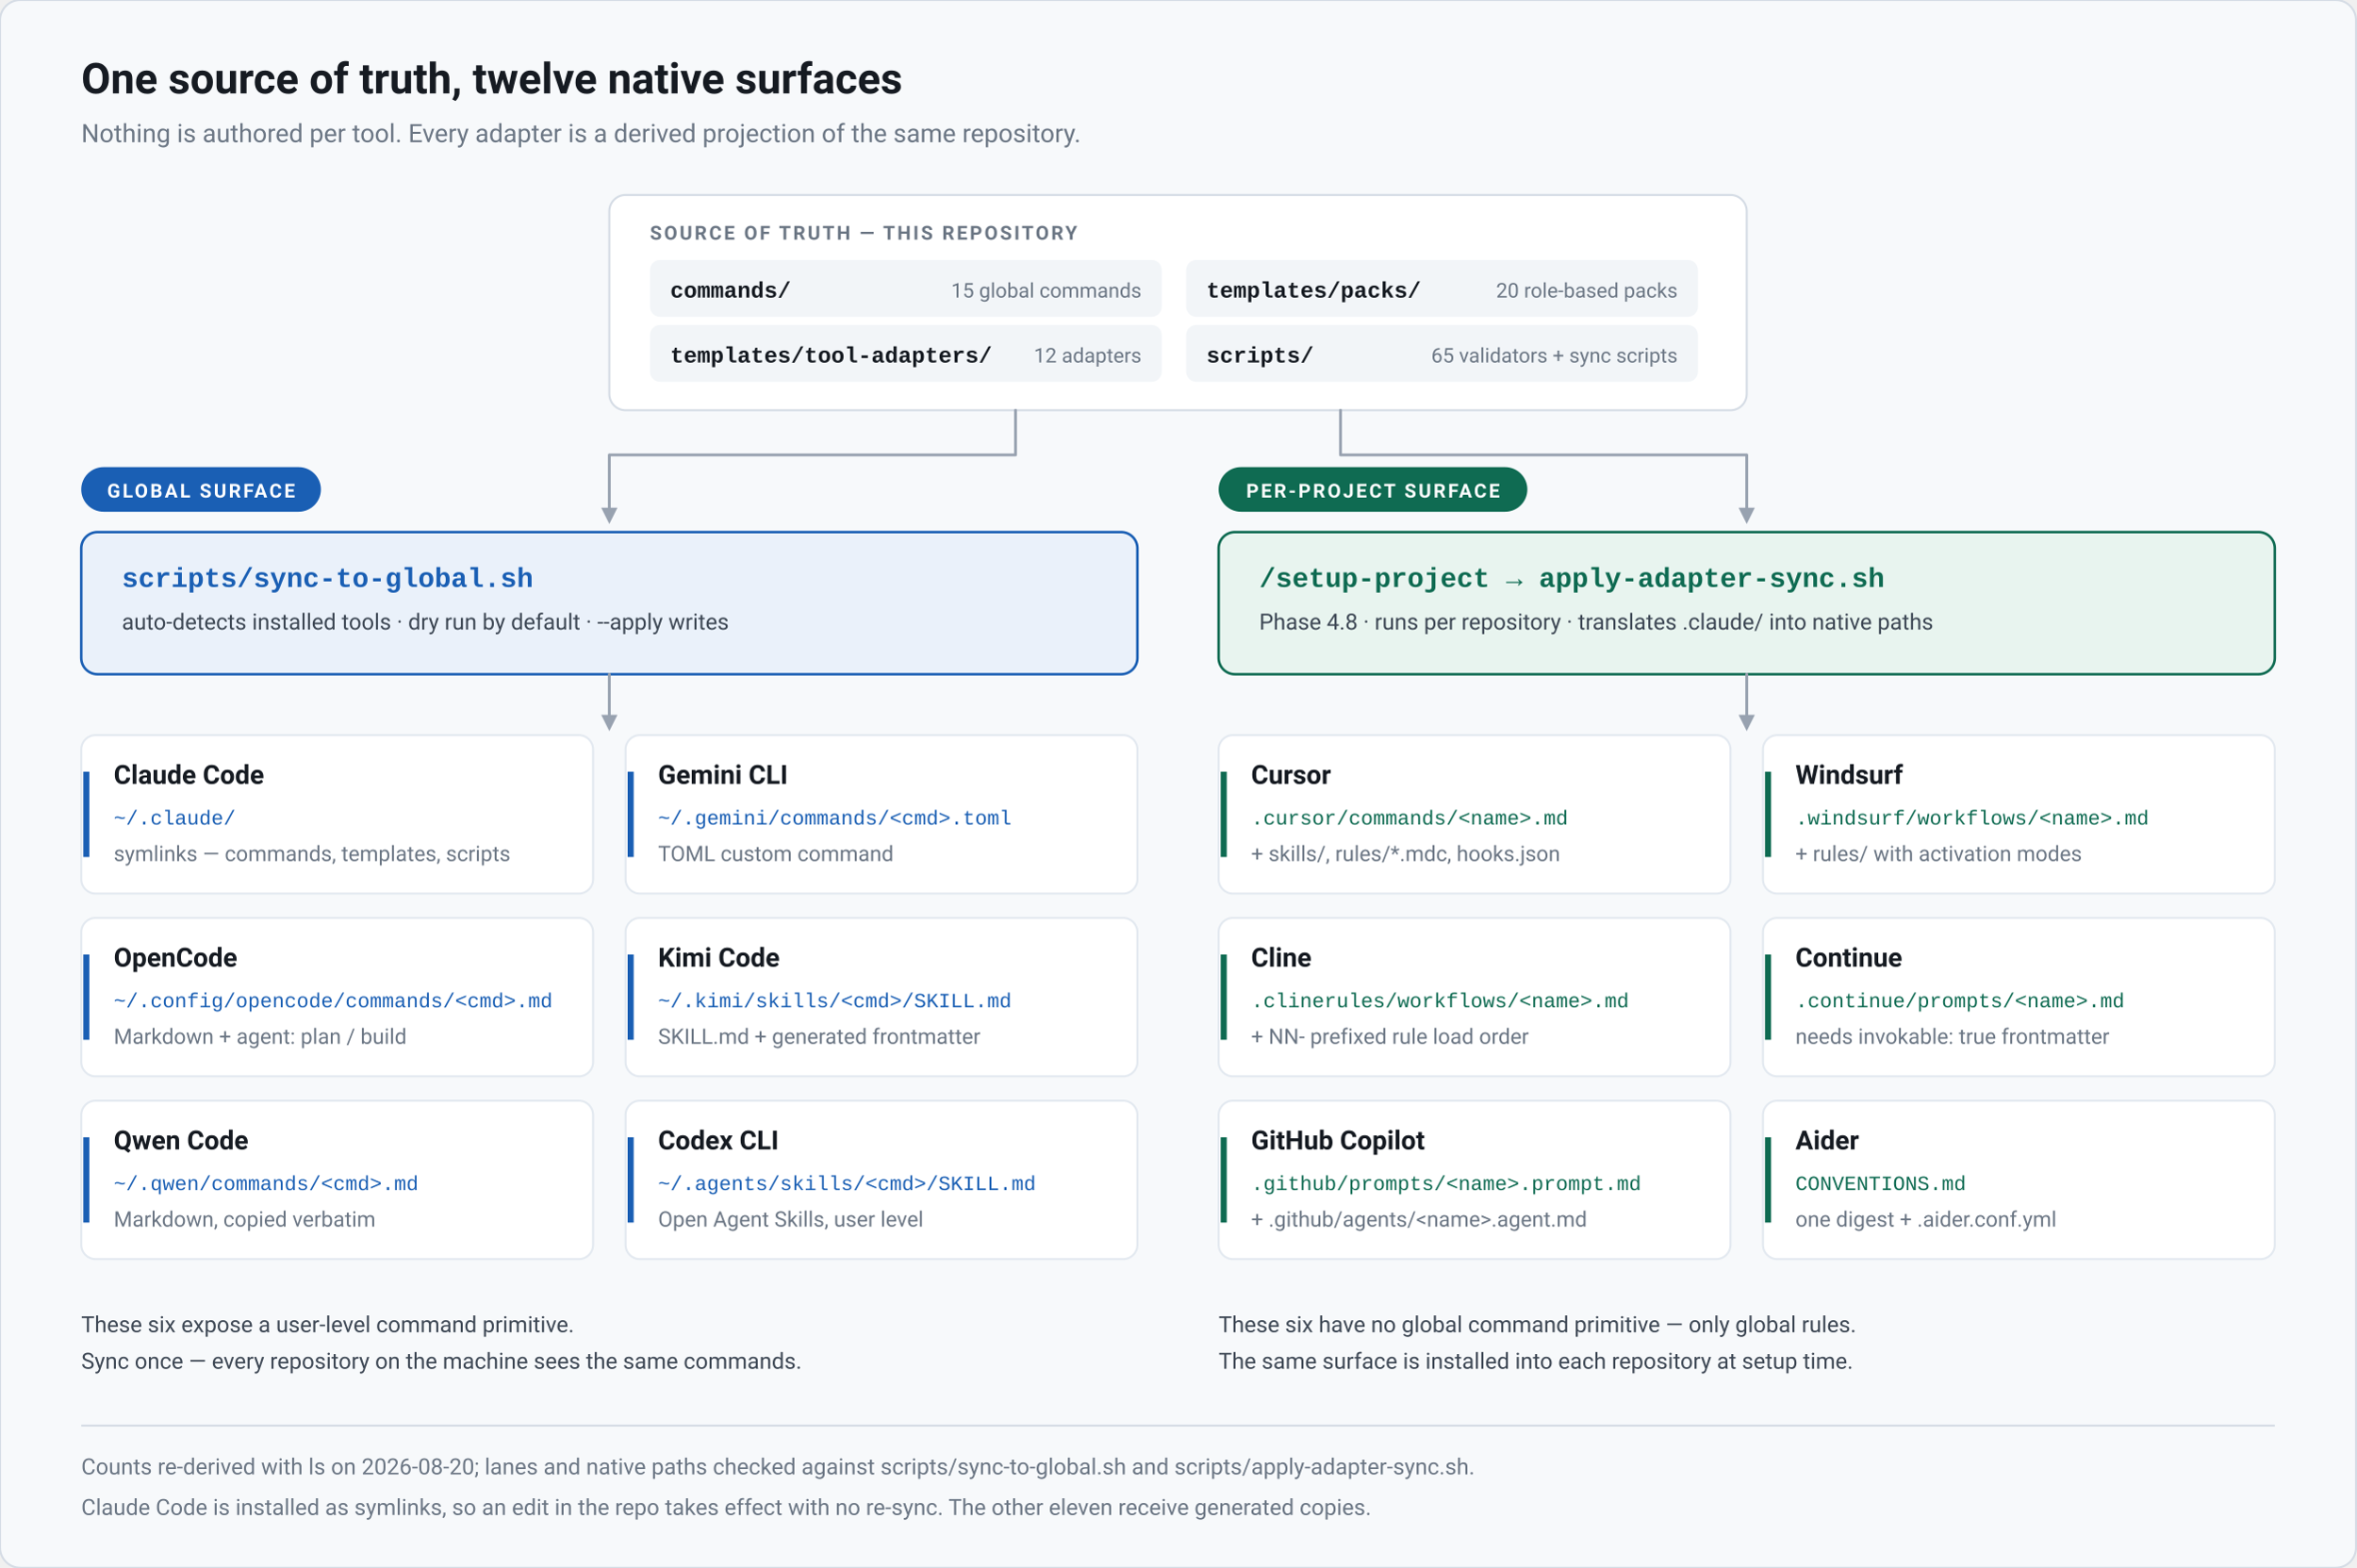
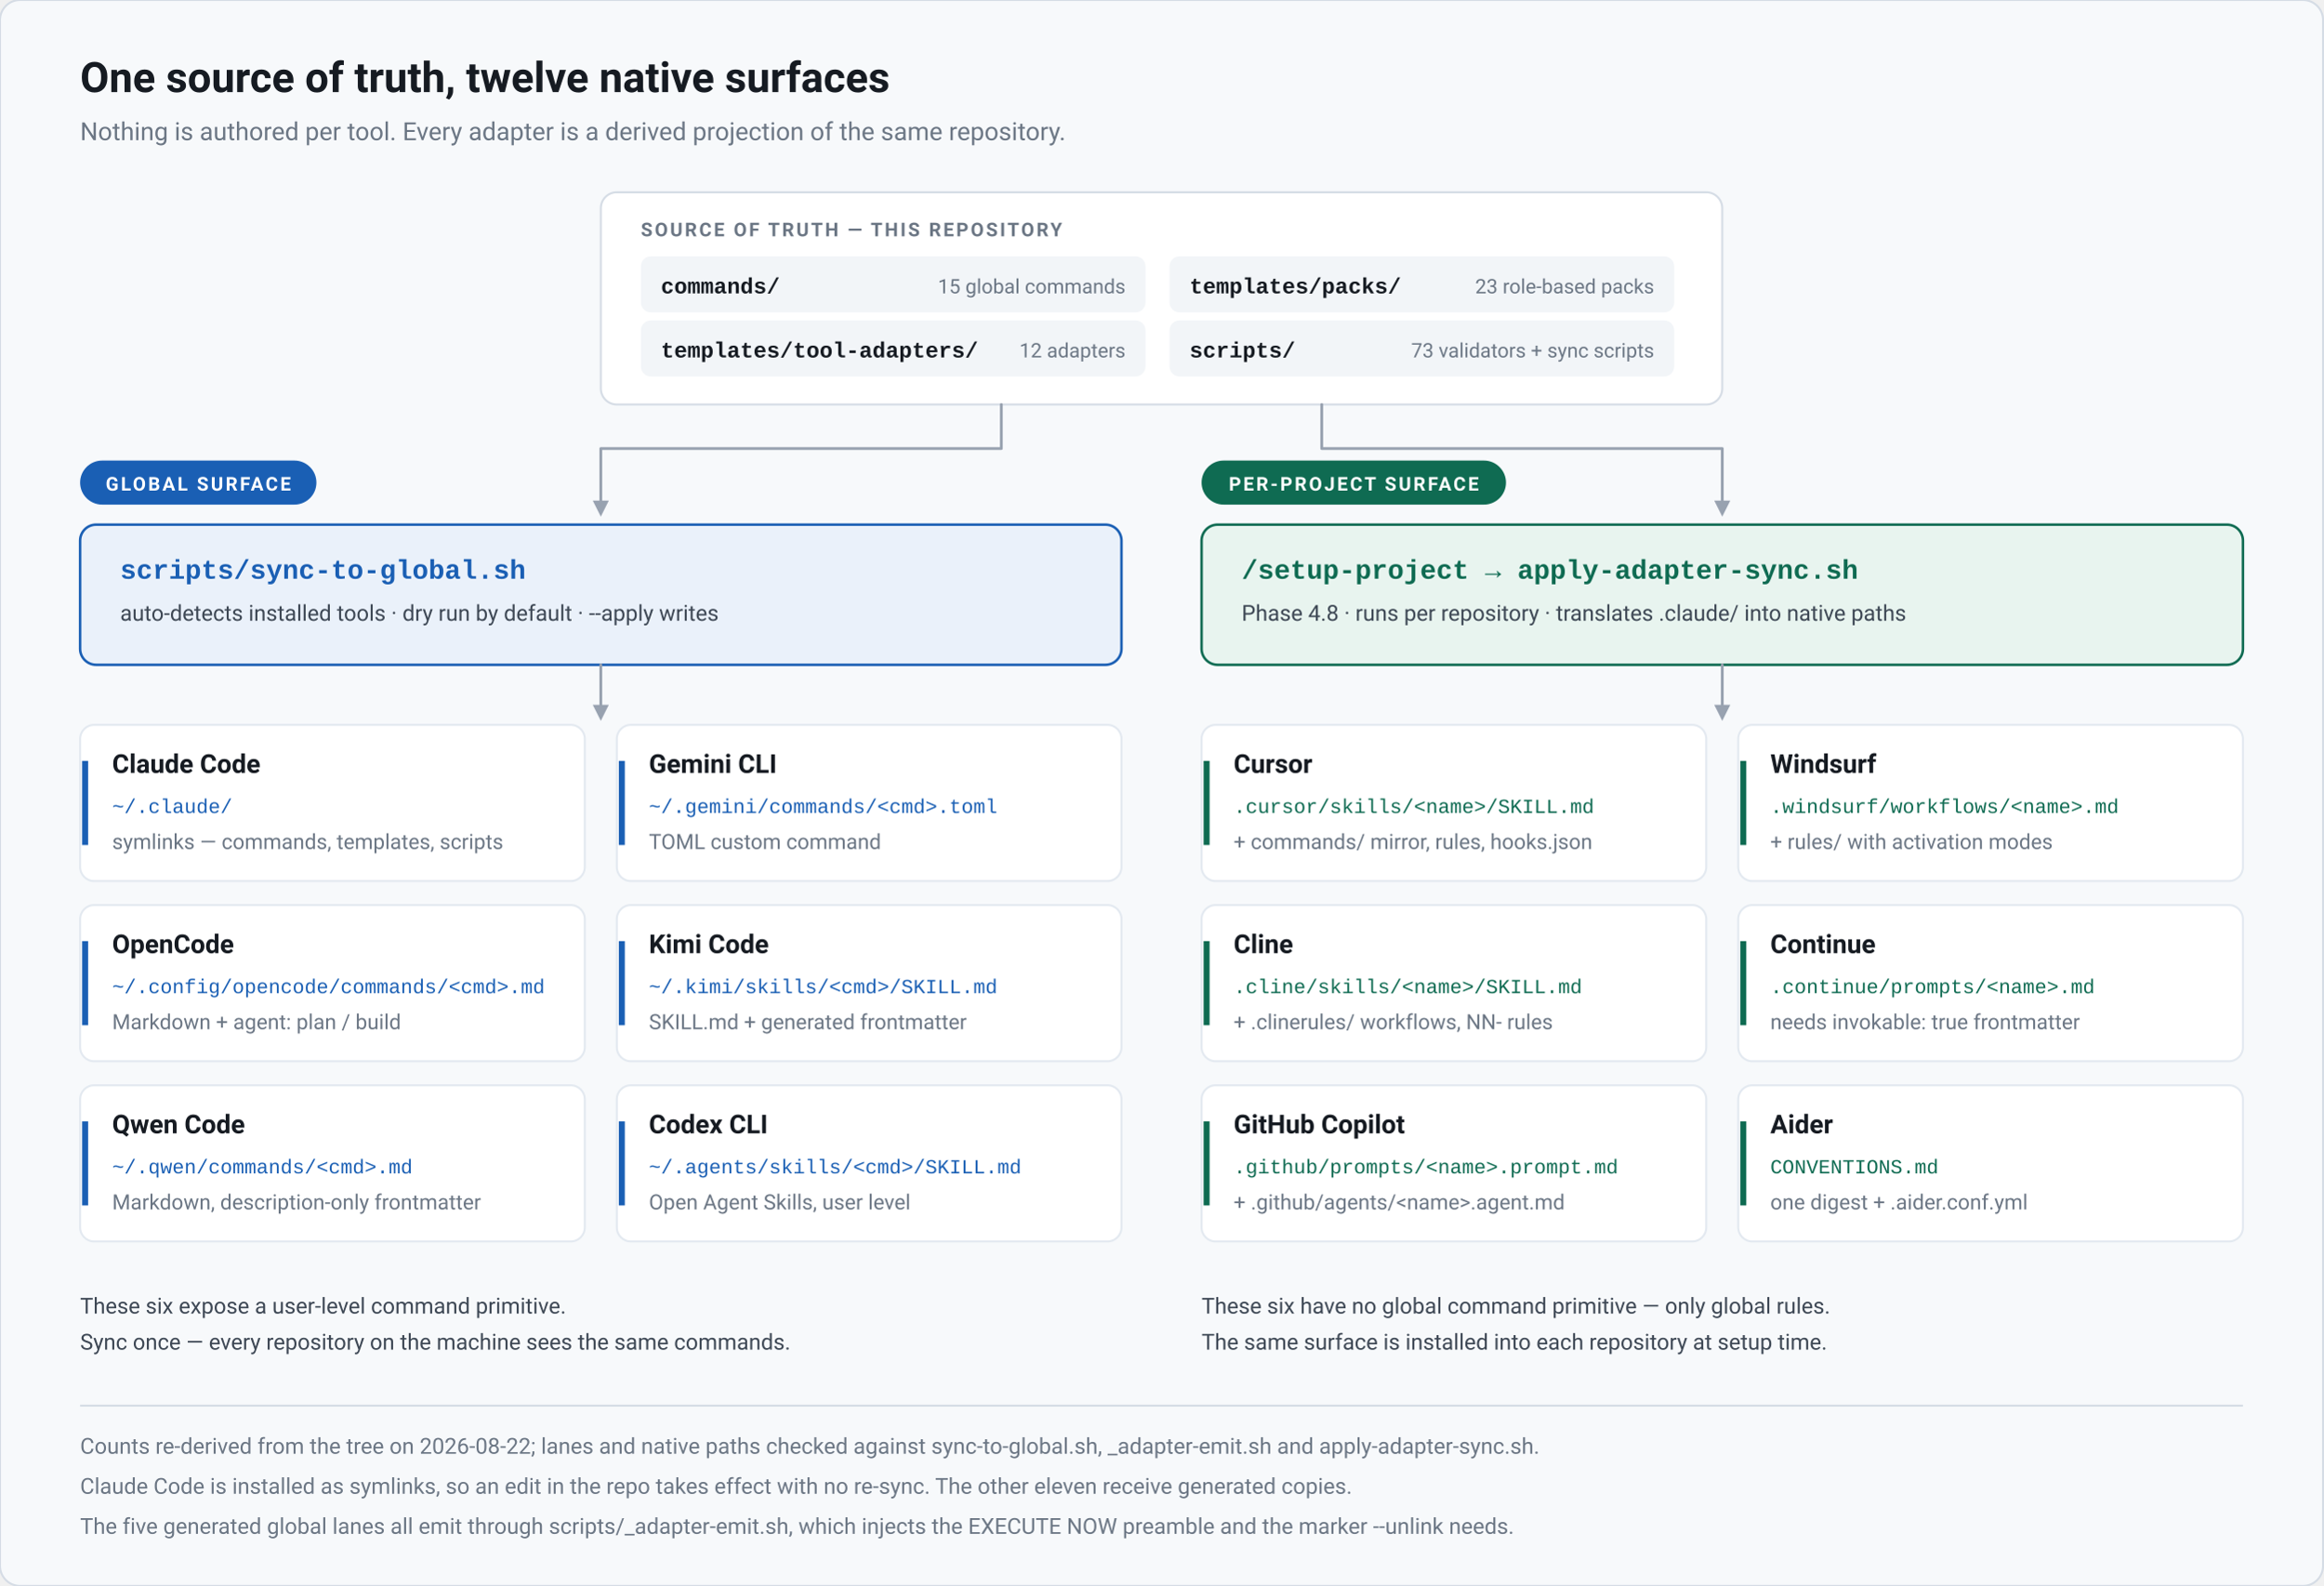
- <svg xmlns="http://www.w3.org/2000/svg" width="1160" height="772" viewBox="0 0 1160 772" role="img" aria-label="Refract compilation model: one source of truth compiling into twelve native tool surfaces">
-   <rect x="0" y="0" width="1160" height="772" rx="10" fill="#f7f9fb" stroke="#d5dce5" stroke-width="1" />
+ <svg xmlns="http://www.w3.org/2000/svg" width="1160" height="792" viewBox="0 0 1160 792" role="img" aria-label="Refract compilation model: one source of truth compiling into twelve native tool surfaces">
+   <rect x="0" y="0" width="1160" height="792" rx="10" fill="#f7f9fb" stroke="#d5dce5" stroke-width="1" />
  <text x="40" y="46" font-family="-apple-system,BlinkMacSystemFont,'Segoe UI',Roboto,'Helvetica Neue',Arial,sans-serif" font-size="21" fill="#161b22" font-weight="700">One source of truth, twelve native surfaces</text>
  <text x="40" y="70" font-family="-apple-system,BlinkMacSystemFont,'Segoe UI',Roboto,'Helvetica Neue',Arial,sans-serif" font-size="12.5" fill="#6b7684" font-weight="400">Nothing is authored per tool. Every adapter is a derived projection of the same repository.</text>
  <rect x="300" y="96" width="560" height="106" rx="8" fill="#ffffff" stroke="#d5dce5" stroke-width="1" />
  <text x="320" y="118" font-family="-apple-system,BlinkMacSystemFont,'Segoe UI',Roboto,'Helvetica Neue',Arial,sans-serif" font-size="9.5" fill="#6b7684" font-weight="700" letter-spacing="1.1">SOURCE OF TRUTH — THIS REPOSITORY</text>
  <rect x="320" y="128" width="252" height="28" rx="5" fill="#f2f5f8" />
  <text x="330" y="146.5" font-family="ui-monospace,SFMono-Regular,'SF Mono',Menlo,Consolas,'Liberation Mono',monospace" font-size="11" fill="#161b22" font-weight="600">commands/</text>
  <text x="562" y="146.5" font-family="-apple-system,BlinkMacSystemFont,'Segoe UI',Roboto,'Helvetica Neue',Arial,sans-serif" font-size="10" fill="#6b7684" font-weight="400" text-anchor="end">15 global commands</text>
  <rect x="584" y="128" width="252" height="28" rx="5" fill="#f2f5f8" />
  <text x="594" y="146.5" font-family="ui-monospace,SFMono-Regular,'SF Mono',Menlo,Consolas,'Liberation Mono',monospace" font-size="11" fill="#161b22" font-weight="600">templates/packs/</text>
-   <text x="826" y="146.5" font-family="-apple-system,BlinkMacSystemFont,'Segoe UI',Roboto,'Helvetica Neue',Arial,sans-serif" font-size="10" fill="#6b7684" font-weight="400" text-anchor="end">20 role-based packs</text>
+   <text x="826" y="146.5" font-family="-apple-system,BlinkMacSystemFont,'Segoe UI',Roboto,'Helvetica Neue',Arial,sans-serif" font-size="10" fill="#6b7684" font-weight="400" text-anchor="end">23 role-based packs</text>
  <rect x="320" y="160" width="252" height="28" rx="5" fill="#f2f5f8" />
  <text x="330" y="178.5" font-family="ui-monospace,SFMono-Regular,'SF Mono',Menlo,Consolas,'Liberation Mono',monospace" font-size="11" fill="#161b22" font-weight="600">templates/tool-adapters/</text>
  <text x="562" y="178.5" font-family="-apple-system,BlinkMacSystemFont,'Segoe UI',Roboto,'Helvetica Neue',Arial,sans-serif" font-size="10" fill="#6b7684" font-weight="400" text-anchor="end">12 adapters</text>
  <rect x="584" y="160" width="252" height="28" rx="5" fill="#f2f5f8" />
  <text x="594" y="178.5" font-family="ui-monospace,SFMono-Regular,'SF Mono',Menlo,Consolas,'Liberation Mono',monospace" font-size="11" fill="#161b22" font-weight="600">scripts/</text>
-   <text x="826" y="178.5" font-family="-apple-system,BlinkMacSystemFont,'Segoe UI',Roboto,'Helvetica Neue',Arial,sans-serif" font-size="10" fill="#6b7684" font-weight="400" text-anchor="end">65 validators + sync scripts</text>
+   <text x="826" y="178.5" font-family="-apple-system,BlinkMacSystemFont,'Segoe UI',Roboto,'Helvetica Neue',Arial,sans-serif" font-size="10" fill="#6b7684" font-weight="400" text-anchor="end">73 validators + sync scripts</text>
  <path d="M 500 202 V 224 H 300 V 250" fill="none" stroke="#98a2b0" stroke-width="1.4" stroke-linecap="round" stroke-linejoin="round" />
  <path d="M 296 250 L 304 250 L 300 258 Z" fill="#98a2b0" />
  <path d="M 660 202 V 224 H 860 V 250" fill="none" stroke="#98a2b0" stroke-width="1.4" stroke-linecap="round" stroke-linejoin="round" />
  <path d="M 856 250 L 864 250 L 860 258 Z" fill="#98a2b0" />
  <rect x="40" y="230" width="118" height="22" rx="11" fill="#1a5fb4" />
  <text x="99" y="245" font-family="-apple-system,BlinkMacSystemFont,'Segoe UI',Roboto,'Helvetica Neue',Arial,sans-serif" font-size="9.5" fill="#ffffff" font-weight="700" text-anchor="middle" letter-spacing="1.1">GLOBAL SURFACE</text>
  <rect x="40" y="262" width="520" height="70" rx="8" fill="#eaf1fa" stroke="#1a5fb4" stroke-width="1.25" />
  <text x="60" y="289" font-family="ui-monospace,SFMono-Regular,'SF Mono',Menlo,Consolas,'Liberation Mono',monospace" font-size="13.5" fill="#1a5fb4" font-weight="700">scripts/sync-to-global.sh</text>
  <text x="60" y="310" font-family="-apple-system,BlinkMacSystemFont,'Segoe UI',Roboto,'Helvetica Neue',Arial,sans-serif" font-size="11" fill="#3d4754" font-weight="400">auto-detects installed tools · dry run by default · --apply writes</text>
  <path d="M 300 332 V 352" fill="none" stroke="#98a2b0" stroke-width="1.4" stroke-linecap="round" stroke-linejoin="round" />
  <path d="M 296 352 L 304 352 L 300 360 Z" fill="#98a2b0" />
  <rect x="40" y="362" width="252" height="78" rx="7" fill="#ffffff" stroke="#e3e9f0" stroke-width="1" />
  <rect x="41" y="380" width="3" height="42" rx="0" fill="#1a5fb4" />
  <text x="56" y="386" font-family="-apple-system,BlinkMacSystemFont,'Segoe UI',Roboto,'Helvetica Neue',Arial,sans-serif" font-size="13" fill="#161b22" font-weight="600">Claude Code</text>
  <text x="56" y="406" font-family="ui-monospace,SFMono-Regular,'SF Mono',Menlo,Consolas,'Liberation Mono',monospace" font-size="10" fill="#1a5fb4" font-weight="500">~/.claude/</text>
  <text x="56" y="424" font-family="-apple-system,BlinkMacSystemFont,'Segoe UI',Roboto,'Helvetica Neue',Arial,sans-serif" font-size="10.5" fill="#6b7684" font-weight="400">symlinks — commands, templates, scripts</text>
  <rect x="308" y="362" width="252" height="78" rx="7" fill="#ffffff" stroke="#e3e9f0" stroke-width="1" />
  <rect x="309" y="380" width="3" height="42" rx="0" fill="#1a5fb4" />
  <text x="324" y="386" font-family="-apple-system,BlinkMacSystemFont,'Segoe UI',Roboto,'Helvetica Neue',Arial,sans-serif" font-size="13" fill="#161b22" font-weight="600">Gemini CLI</text>
  <text x="324" y="406" font-family="ui-monospace,SFMono-Regular,'SF Mono',Menlo,Consolas,'Liberation Mono',monospace" font-size="10" fill="#1a5fb4" font-weight="500">~/.gemini/commands/&lt;cmd&gt;.toml</text>
  <text x="324" y="424" font-family="-apple-system,BlinkMacSystemFont,'Segoe UI',Roboto,'Helvetica Neue',Arial,sans-serif" font-size="10.5" fill="#6b7684" font-weight="400">TOML custom command</text>
  <rect x="40" y="452" width="252" height="78" rx="7" fill="#ffffff" stroke="#e3e9f0" stroke-width="1" />
  <rect x="41" y="470" width="3" height="42" rx="0" fill="#1a5fb4" />
  <text x="56" y="476" font-family="-apple-system,BlinkMacSystemFont,'Segoe UI',Roboto,'Helvetica Neue',Arial,sans-serif" font-size="13" fill="#161b22" font-weight="600">OpenCode</text>
  <text x="56" y="496" font-family="ui-monospace,SFMono-Regular,'SF Mono',Menlo,Consolas,'Liberation Mono',monospace" font-size="10" fill="#1a5fb4" font-weight="500">~/.config/opencode/commands/&lt;cmd&gt;.md</text>
  <text x="56" y="514" font-family="-apple-system,BlinkMacSystemFont,'Segoe UI',Roboto,'Helvetica Neue',Arial,sans-serif" font-size="10.5" fill="#6b7684" font-weight="400">Markdown + agent: plan / build</text>
  <rect x="308" y="452" width="252" height="78" rx="7" fill="#ffffff" stroke="#e3e9f0" stroke-width="1" />
  <rect x="309" y="470" width="3" height="42" rx="0" fill="#1a5fb4" />
  <text x="324" y="476" font-family="-apple-system,BlinkMacSystemFont,'Segoe UI',Roboto,'Helvetica Neue',Arial,sans-serif" font-size="13" fill="#161b22" font-weight="600">Kimi Code</text>
  <text x="324" y="496" font-family="ui-monospace,SFMono-Regular,'SF Mono',Menlo,Consolas,'Liberation Mono',monospace" font-size="10" fill="#1a5fb4" font-weight="500">~/.kimi/skills/&lt;cmd&gt;/SKILL.md</text>
  <text x="324" y="514" font-family="-apple-system,BlinkMacSystemFont,'Segoe UI',Roboto,'Helvetica Neue',Arial,sans-serif" font-size="10.5" fill="#6b7684" font-weight="400">SKILL.md + generated frontmatter</text>
  <rect x="40" y="542" width="252" height="78" rx="7" fill="#ffffff" stroke="#e3e9f0" stroke-width="1" />
  <rect x="41" y="560" width="3" height="42" rx="0" fill="#1a5fb4" />
  <text x="56" y="566" font-family="-apple-system,BlinkMacSystemFont,'Segoe UI',Roboto,'Helvetica Neue',Arial,sans-serif" font-size="13" fill="#161b22" font-weight="600">Qwen Code</text>
  <text x="56" y="586" font-family="ui-monospace,SFMono-Regular,'SF Mono',Menlo,Consolas,'Liberation Mono',monospace" font-size="10" fill="#1a5fb4" font-weight="500">~/.qwen/commands/&lt;cmd&gt;.md</text>
-   <text x="56" y="604" font-family="-apple-system,BlinkMacSystemFont,'Segoe UI',Roboto,'Helvetica Neue',Arial,sans-serif" font-size="10.5" fill="#6b7684" font-weight="400">Markdown, copied verbatim</text>
+   <text x="56" y="604" font-family="-apple-system,BlinkMacSystemFont,'Segoe UI',Roboto,'Helvetica Neue',Arial,sans-serif" font-size="10.5" fill="#6b7684" font-weight="400">Markdown, description-only frontmatter</text>
  <rect x="308" y="542" width="252" height="78" rx="7" fill="#ffffff" stroke="#e3e9f0" stroke-width="1" />
  <rect x="309" y="560" width="3" height="42" rx="0" fill="#1a5fb4" />
  <text x="324" y="566" font-family="-apple-system,BlinkMacSystemFont,'Segoe UI',Roboto,'Helvetica Neue',Arial,sans-serif" font-size="13" fill="#161b22" font-weight="600">Codex CLI</text>
  <text x="324" y="586" font-family="ui-monospace,SFMono-Regular,'SF Mono',Menlo,Consolas,'Liberation Mono',monospace" font-size="10" fill="#1a5fb4" font-weight="500">~/.agents/skills/&lt;cmd&gt;/SKILL.md</text>
  <text x="324" y="604" font-family="-apple-system,BlinkMacSystemFont,'Segoe UI',Roboto,'Helvetica Neue',Arial,sans-serif" font-size="10.5" fill="#6b7684" font-weight="400">Open Agent Skills, user level</text>
  <text x="40" y="656" font-family="-apple-system,BlinkMacSystemFont,'Segoe UI',Roboto,'Helvetica Neue',Arial,sans-serif" font-size="11" fill="#3d4754" font-weight="400">These six expose a user-level command primitive.</text>
  <text x="40" y="674" font-family="-apple-system,BlinkMacSystemFont,'Segoe UI',Roboto,'Helvetica Neue',Arial,sans-serif" font-size="11" fill="#3d4754" font-weight="400">Sync once — every repository on the machine sees the same commands.</text>
  <rect x="600" y="230" width="152" height="22" rx="11" fill="#0f6b52" />
  <text x="676" y="245" font-family="-apple-system,BlinkMacSystemFont,'Segoe UI',Roboto,'Helvetica Neue',Arial,sans-serif" font-size="9.5" fill="#ffffff" font-weight="700" text-anchor="middle" letter-spacing="1.1">PER-PROJECT SURFACE</text>
  <rect x="600" y="262" width="520" height="70" rx="8" fill="#e8f4ef" stroke="#0f6b52" stroke-width="1.25" />
  <text x="620" y="289" font-family="ui-monospace,SFMono-Regular,'SF Mono',Menlo,Consolas,'Liberation Mono',monospace" font-size="13.5" fill="#0f6b52" font-weight="700">/setup-project → apply-adapter-sync.sh</text>
  <text x="620" y="310" font-family="-apple-system,BlinkMacSystemFont,'Segoe UI',Roboto,'Helvetica Neue',Arial,sans-serif" font-size="11" fill="#3d4754" font-weight="400">Phase 4.8 · runs per repository · translates .claude/ into native paths</text>
  <path d="M 860 332 V 352" fill="none" stroke="#98a2b0" stroke-width="1.4" stroke-linecap="round" stroke-linejoin="round" />
  <path d="M 856 352 L 864 352 L 860 360 Z" fill="#98a2b0" />
  <rect x="600" y="362" width="252" height="78" rx="7" fill="#ffffff" stroke="#e3e9f0" stroke-width="1" />
  <rect x="601" y="380" width="3" height="42" rx="0" fill="#0f6b52" />
  <text x="616" y="386" font-family="-apple-system,BlinkMacSystemFont,'Segoe UI',Roboto,'Helvetica Neue',Arial,sans-serif" font-size="13" fill="#161b22" font-weight="600">Cursor</text>
-   <text x="616" y="406" font-family="ui-monospace,SFMono-Regular,'SF Mono',Menlo,Consolas,'Liberation Mono',monospace" font-size="10" fill="#0f6b52" font-weight="500">.cursor/commands/&lt;name&gt;.md</text>
-   <text x="616" y="424" font-family="-apple-system,BlinkMacSystemFont,'Segoe UI',Roboto,'Helvetica Neue',Arial,sans-serif" font-size="10.5" fill="#6b7684" font-weight="400">+ skills/, rules/*.mdc, hooks.json</text>
+   <text x="616" y="406" font-family="ui-monospace,SFMono-Regular,'SF Mono',Menlo,Consolas,'Liberation Mono',monospace" font-size="10" fill="#0f6b52" font-weight="500">.cursor/skills/&lt;name&gt;/SKILL.md</text>
+   <text x="616" y="424" font-family="-apple-system,BlinkMacSystemFont,'Segoe UI',Roboto,'Helvetica Neue',Arial,sans-serif" font-size="10.5" fill="#6b7684" font-weight="400">+ commands/ mirror, rules, hooks.json</text>
  <rect x="868" y="362" width="252" height="78" rx="7" fill="#ffffff" stroke="#e3e9f0" stroke-width="1" />
  <rect x="869" y="380" width="3" height="42" rx="0" fill="#0f6b52" />
  <text x="884" y="386" font-family="-apple-system,BlinkMacSystemFont,'Segoe UI',Roboto,'Helvetica Neue',Arial,sans-serif" font-size="13" fill="#161b22" font-weight="600">Windsurf</text>
  <text x="884" y="406" font-family="ui-monospace,SFMono-Regular,'SF Mono',Menlo,Consolas,'Liberation Mono',monospace" font-size="10" fill="#0f6b52" font-weight="500">.windsurf/workflows/&lt;name&gt;.md</text>
  <text x="884" y="424" font-family="-apple-system,BlinkMacSystemFont,'Segoe UI',Roboto,'Helvetica Neue',Arial,sans-serif" font-size="10.5" fill="#6b7684" font-weight="400">+ rules/ with activation modes</text>
  <rect x="600" y="452" width="252" height="78" rx="7" fill="#ffffff" stroke="#e3e9f0" stroke-width="1" />
  <rect x="601" y="470" width="3" height="42" rx="0" fill="#0f6b52" />
  <text x="616" y="476" font-family="-apple-system,BlinkMacSystemFont,'Segoe UI',Roboto,'Helvetica Neue',Arial,sans-serif" font-size="13" fill="#161b22" font-weight="600">Cline</text>
-   <text x="616" y="496" font-family="ui-monospace,SFMono-Regular,'SF Mono',Menlo,Consolas,'Liberation Mono',monospace" font-size="10" fill="#0f6b52" font-weight="500">.clinerules/workflows/&lt;name&gt;.md</text>
-   <text x="616" y="514" font-family="-apple-system,BlinkMacSystemFont,'Segoe UI',Roboto,'Helvetica Neue',Arial,sans-serif" font-size="10.5" fill="#6b7684" font-weight="400">+ NN- prefixed rule load order</text>
+   <text x="616" y="496" font-family="ui-monospace,SFMono-Regular,'SF Mono',Menlo,Consolas,'Liberation Mono',monospace" font-size="10" fill="#0f6b52" font-weight="500">.cline/skills/&lt;name&gt;/SKILL.md</text>
+   <text x="616" y="514" font-family="-apple-system,BlinkMacSystemFont,'Segoe UI',Roboto,'Helvetica Neue',Arial,sans-serif" font-size="10.5" fill="#6b7684" font-weight="400">+ .clinerules/ workflows, NN- rules</text>
  <rect x="868" y="452" width="252" height="78" rx="7" fill="#ffffff" stroke="#e3e9f0" stroke-width="1" />
  <rect x="869" y="470" width="3" height="42" rx="0" fill="#0f6b52" />
  <text x="884" y="476" font-family="-apple-system,BlinkMacSystemFont,'Segoe UI',Roboto,'Helvetica Neue',Arial,sans-serif" font-size="13" fill="#161b22" font-weight="600">Continue</text>
  <text x="884" y="496" font-family="ui-monospace,SFMono-Regular,'SF Mono',Menlo,Consolas,'Liberation Mono',monospace" font-size="10" fill="#0f6b52" font-weight="500">.continue/prompts/&lt;name&gt;.md</text>
  <text x="884" y="514" font-family="-apple-system,BlinkMacSystemFont,'Segoe UI',Roboto,'Helvetica Neue',Arial,sans-serif" font-size="10.5" fill="#6b7684" font-weight="400">needs invokable: true frontmatter</text>
  <rect x="600" y="542" width="252" height="78" rx="7" fill="#ffffff" stroke="#e3e9f0" stroke-width="1" />
  <rect x="601" y="560" width="3" height="42" rx="0" fill="#0f6b52" />
  <text x="616" y="566" font-family="-apple-system,BlinkMacSystemFont,'Segoe UI',Roboto,'Helvetica Neue',Arial,sans-serif" font-size="13" fill="#161b22" font-weight="600">GitHub Copilot</text>
  <text x="616" y="586" font-family="ui-monospace,SFMono-Regular,'SF Mono',Menlo,Consolas,'Liberation Mono',monospace" font-size="10" fill="#0f6b52" font-weight="500">.github/prompts/&lt;name&gt;.prompt.md</text>
  <text x="616" y="604" font-family="-apple-system,BlinkMacSystemFont,'Segoe UI',Roboto,'Helvetica Neue',Arial,sans-serif" font-size="10.5" fill="#6b7684" font-weight="400">+ .github/agents/&lt;name&gt;.agent.md</text>
  <rect x="868" y="542" width="252" height="78" rx="7" fill="#ffffff" stroke="#e3e9f0" stroke-width="1" />
  <rect x="869" y="560" width="3" height="42" rx="0" fill="#0f6b52" />
  <text x="884" y="566" font-family="-apple-system,BlinkMacSystemFont,'Segoe UI',Roboto,'Helvetica Neue',Arial,sans-serif" font-size="13" fill="#161b22" font-weight="600">Aider</text>
  <text x="884" y="586" font-family="ui-monospace,SFMono-Regular,'SF Mono',Menlo,Consolas,'Liberation Mono',monospace" font-size="10" fill="#0f6b52" font-weight="500">CONVENTIONS.md</text>
  <text x="884" y="604" font-family="-apple-system,BlinkMacSystemFont,'Segoe UI',Roboto,'Helvetica Neue',Arial,sans-serif" font-size="10.5" fill="#6b7684" font-weight="400">one digest + .aider.conf.yml</text>
  <text x="600" y="656" font-family="-apple-system,BlinkMacSystemFont,'Segoe UI',Roboto,'Helvetica Neue',Arial,sans-serif" font-size="11" fill="#3d4754" font-weight="400">These six have no global command primitive — only global rules.</text>
  <text x="600" y="674" font-family="-apple-system,BlinkMacSystemFont,'Segoe UI',Roboto,'Helvetica Neue',Arial,sans-serif" font-size="11" fill="#3d4754" font-weight="400">The same surface is installed into each repository at setup time.</text>
  <line x1="40" y1="702" x2="1120" y2="702" stroke="#d5dce5" stroke-width="1" />
-   <text x="40" y="726" font-family="-apple-system,BlinkMacSystemFont,'Segoe UI',Roboto,'Helvetica Neue',Arial,sans-serif" font-size="11" fill="#6b7684" font-weight="400">Counts re-derived with ls on 2026-08-20; lanes and native paths checked against scripts/sync-to-global.sh and scripts/apply-adapter-sync.sh.</text>
+   <text x="40" y="726" font-family="-apple-system,BlinkMacSystemFont,'Segoe UI',Roboto,'Helvetica Neue',Arial,sans-serif" font-size="11" fill="#6b7684" font-weight="400">Counts re-derived from the tree on 2026-08-22; lanes and native paths checked against sync-to-global.sh, _adapter-emit.sh and apply-adapter-sync.sh.</text>
  <text x="40" y="746" font-family="-apple-system,BlinkMacSystemFont,'Segoe UI',Roboto,'Helvetica Neue',Arial,sans-serif" font-size="11" fill="#6b7684" font-weight="400">Claude Code is installed as symlinks, so an edit in the repo takes effect with no re-sync. The other eleven receive generated copies.</text>
+   <text x="40" y="766" font-family="-apple-system,BlinkMacSystemFont,'Segoe UI',Roboto,'Helvetica Neue',Arial,sans-serif" font-size="11" fill="#6b7684" font-weight="400">The five generated global lanes all emit through scripts/_adapter-emit.sh, which injects the EXECUTE NOW preamble and the marker --unlink needs.</text>
</svg>
